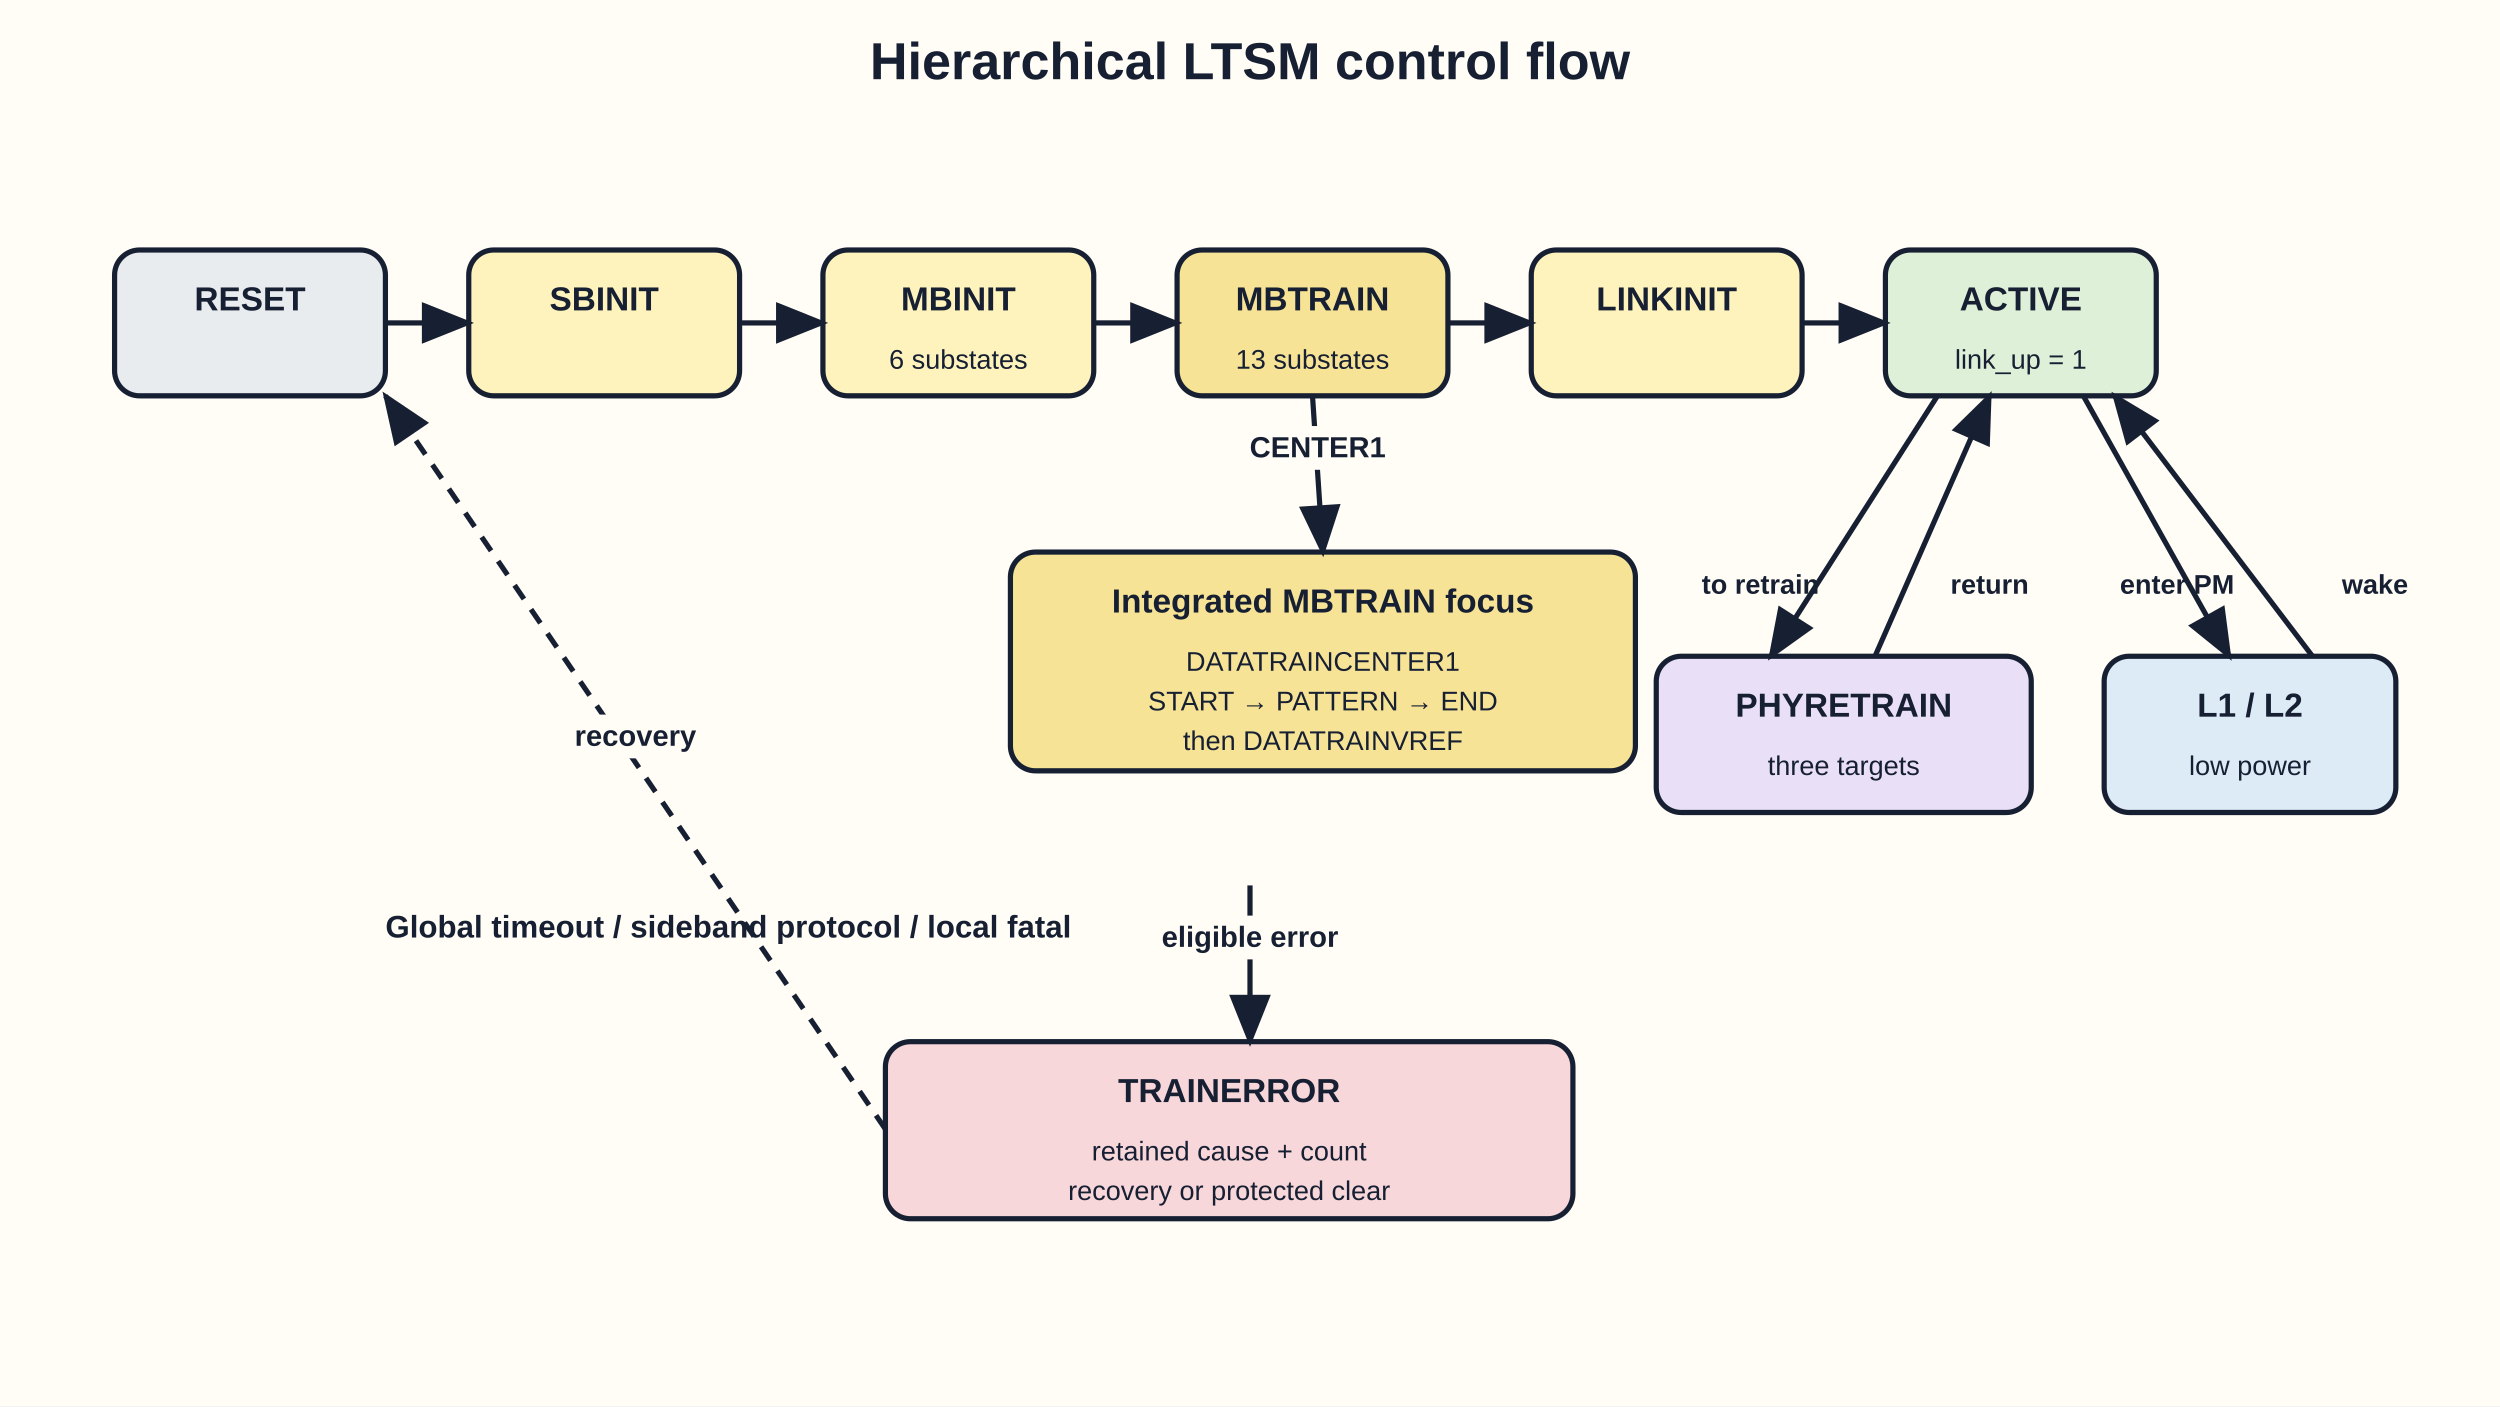
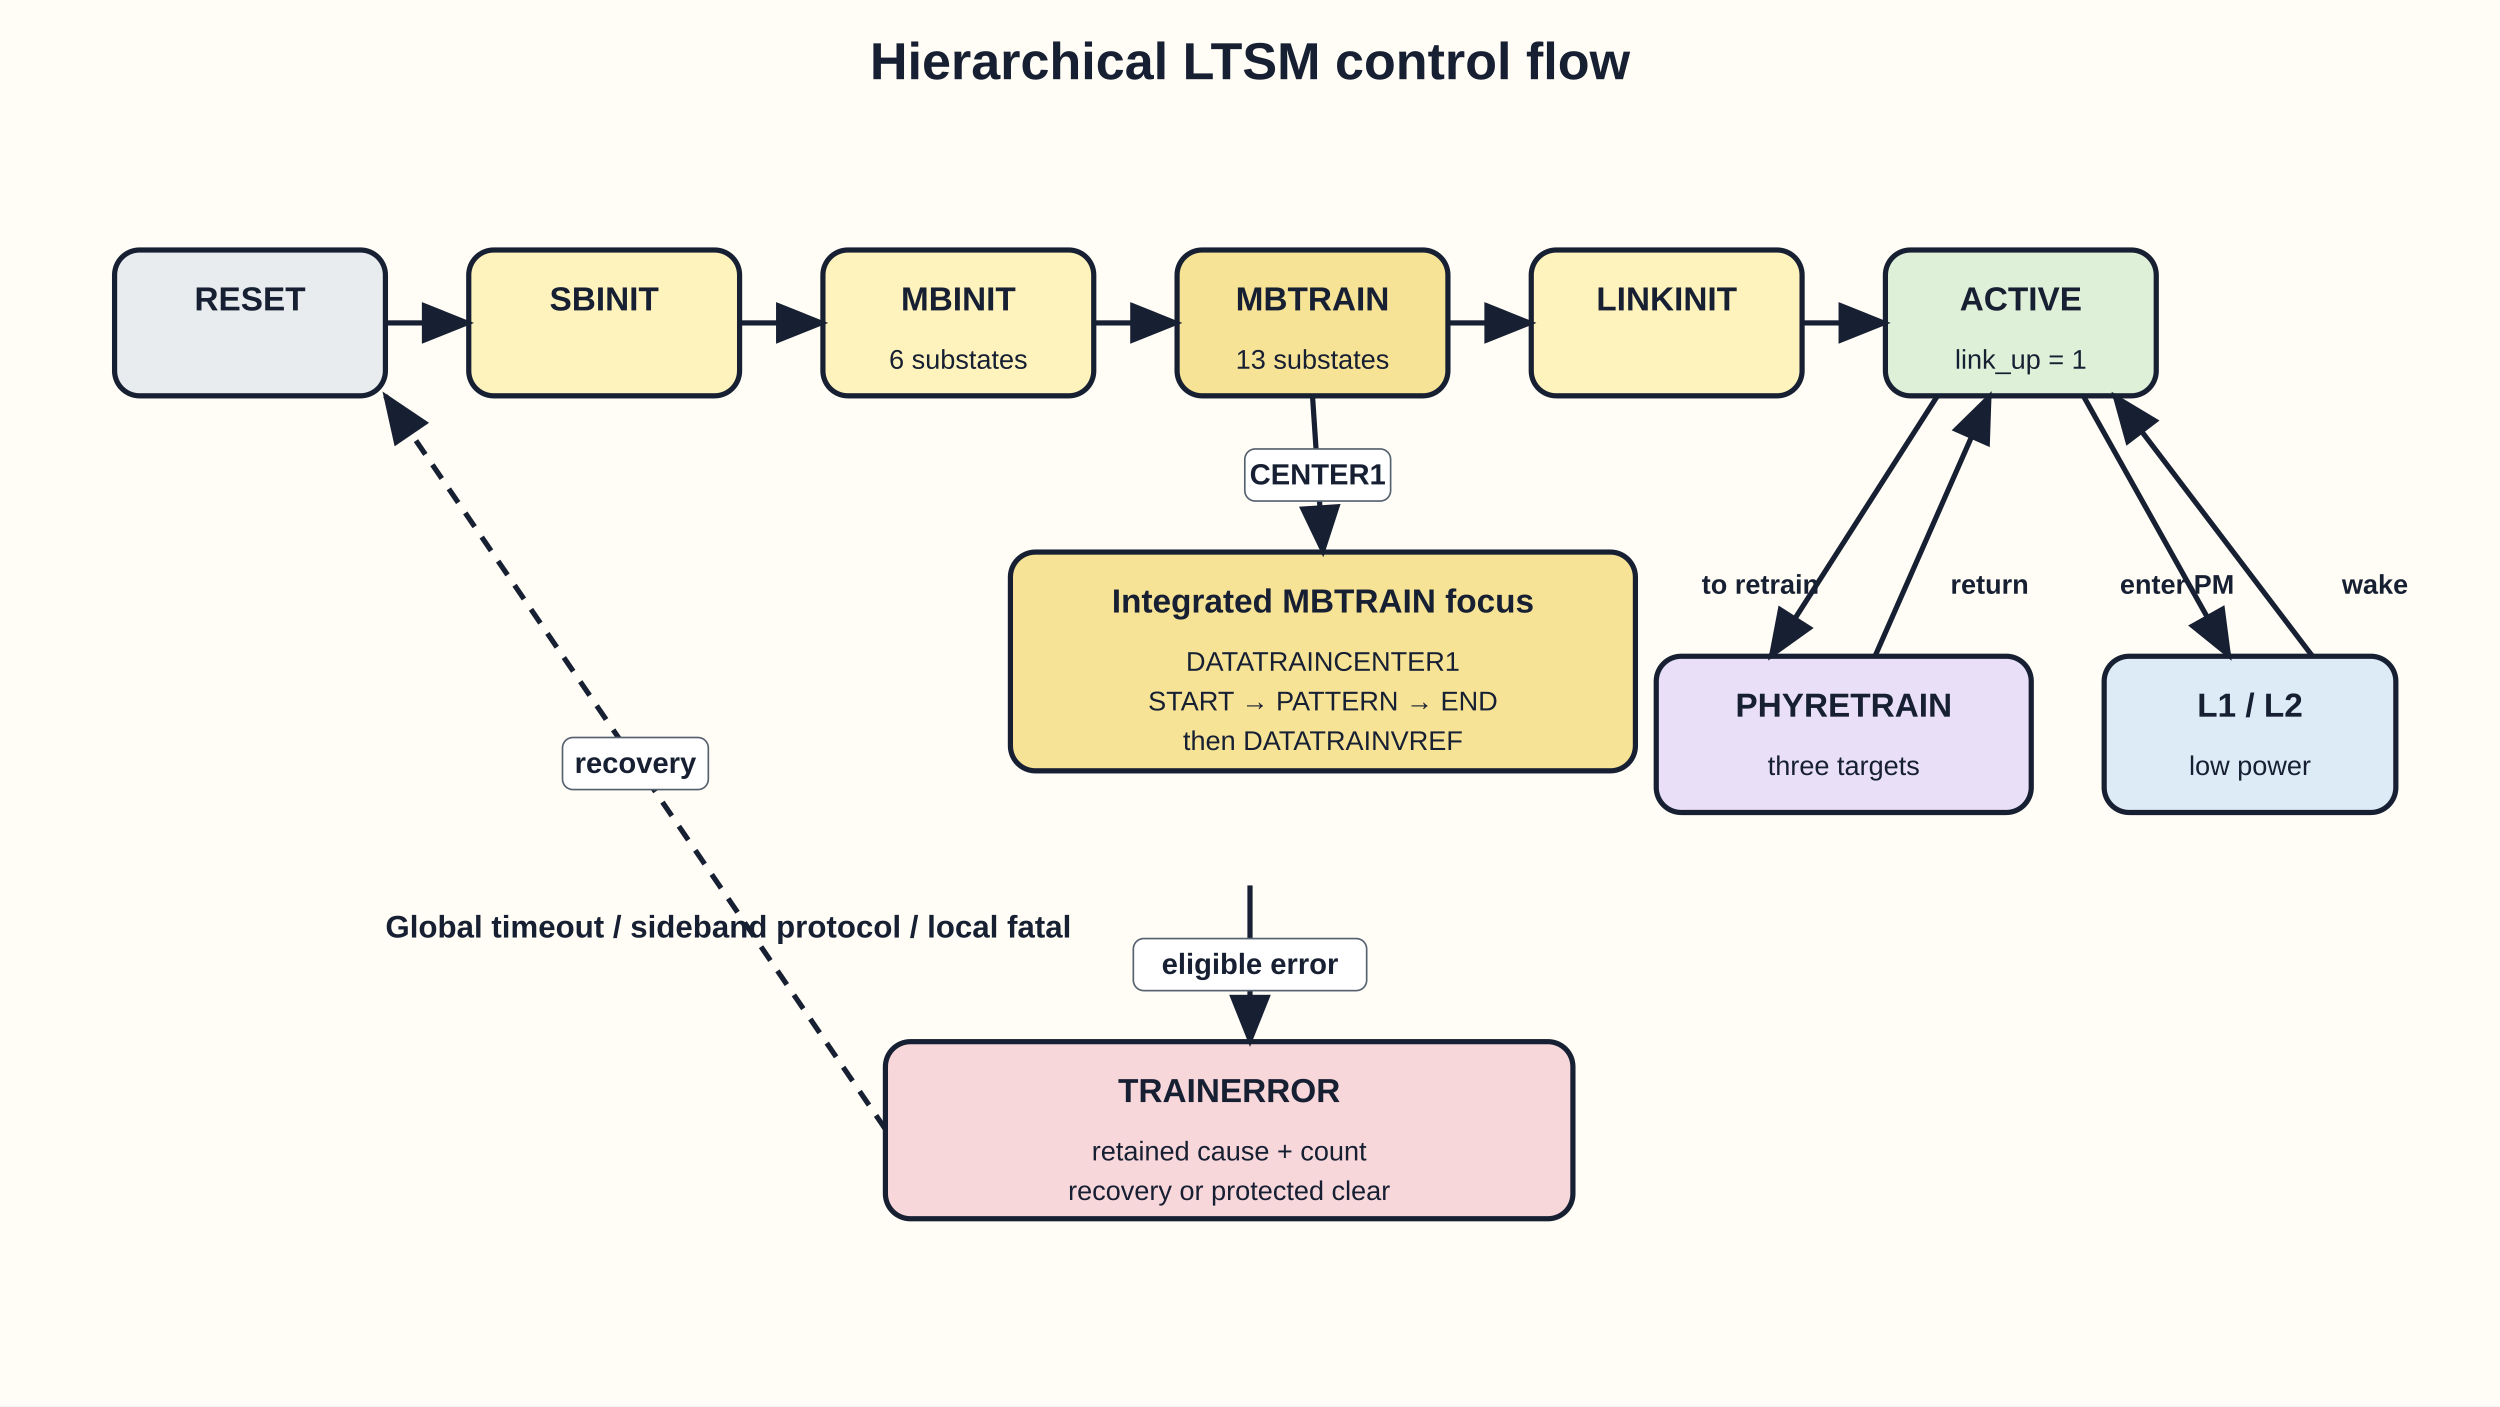
<svg xmlns="http://www.w3.org/2000/svg" width="1200" height="675" viewBox="0 0 1200 675">
  <defs>
    <marker id="arrow" markerWidth="10" markerHeight="8" refX="9" refY="4" orient="auto" markerUnits="strokeWidth">
      <path d="M0,0 L10,4 L0,8 Z" fill="#172033" />
    </marker>
  </defs>
  <rect width="1200" height="675" fill="#FFFDF5" />
  <text x="600.0" y="38" text-anchor="middle" font-family="Arial, Helvetica, sans-serif" font-size="25" font-weight="bold" fill="#172033">Hierarchical LTSM control flow</text>
  <rect x="55" y="120" width="130" height="70" rx="12" fill="#E9ECEF" stroke="#172033" stroke-width="2.5" />
  <text x="120.0" y="149" text-anchor="middle" font-family="Arial, Helvetica, sans-serif" font-size="16" font-weight="bold" fill="#172033">RESET</text>
  <rect x="225" y="120" width="130" height="70" rx="12" fill="#FFF3BD" stroke="#172033" stroke-width="2.5" />
  <text x="290.0" y="149" text-anchor="middle" font-family="Arial, Helvetica, sans-serif" font-size="16" font-weight="bold" fill="#172033">SBINIT</text>
  <rect x="395" y="120" width="130" height="70" rx="12" fill="#FFF3BD" stroke="#172033" stroke-width="2.5" />
  <text x="460.0" y="149" text-anchor="middle" font-family="Arial, Helvetica, sans-serif" font-size="16" font-weight="bold" fill="#172033">MBINIT</text>
  <text x="460.0" y="177" text-anchor="middle" font-family="Arial, Helvetica, sans-serif" font-size="13" font-weight="normal" fill="#172033">6 substates</text>
  <rect x="565" y="120" width="130" height="70" rx="12" fill="#F7E396" stroke="#172033" stroke-width="2.5" />
  <text x="630.0" y="149" text-anchor="middle" font-family="Arial, Helvetica, sans-serif" font-size="16" font-weight="bold" fill="#172033">MBTRAIN</text>
  <text x="630.0" y="177" text-anchor="middle" font-family="Arial, Helvetica, sans-serif" font-size="13" font-weight="normal" fill="#172033">13 substates</text>
  <rect x="735" y="120" width="130" height="70" rx="12" fill="#FFF3BD" stroke="#172033" stroke-width="2.5" />
  <text x="800.0" y="149" text-anchor="middle" font-family="Arial, Helvetica, sans-serif" font-size="16" font-weight="bold" fill="#172033">LINKINIT</text>
  <rect x="905" y="120" width="130" height="70" rx="12" fill="#DFF0D8" stroke="#172033" stroke-width="2.5" />
  <text x="970.0" y="149" text-anchor="middle" font-family="Arial, Helvetica, sans-serif" font-size="16" font-weight="bold" fill="#172033">ACTIVE</text>
  <text x="970.0" y="177" text-anchor="middle" font-family="Arial, Helvetica, sans-serif" font-size="13" font-weight="normal" fill="#172033">link_up = 1</text>
  <rect x="795" y="315" width="180" height="75" rx="12" fill="#E9E0F7" stroke="#172033" stroke-width="2.5" />
  <text x="885.0" y="344" text-anchor="middle" font-family="Arial, Helvetica, sans-serif" font-size="16" font-weight="bold" fill="#172033">PHYRETRAIN</text>
  <text x="885.0" y="372" text-anchor="middle" font-family="Arial, Helvetica, sans-serif" font-size="13" font-weight="normal" fill="#172033">three targets</text>
  <rect x="1010" y="315" width="140" height="75" rx="12" fill="#DDEBF7" stroke="#172033" stroke-width="2.5" />
  <text x="1080.0" y="344" text-anchor="middle" font-family="Arial, Helvetica, sans-serif" font-size="16" font-weight="bold" fill="#172033">L1 / L2</text>
  <text x="1080.0" y="372" text-anchor="middle" font-family="Arial, Helvetica, sans-serif" font-size="13" font-weight="normal" fill="#172033">low power</text>
  <rect x="425" y="500" width="330" height="85" rx="12" fill="#F8D7DA" stroke="#172033" stroke-width="2.5" />
  <text x="590.0" y="529" text-anchor="middle" font-family="Arial, Helvetica, sans-serif" font-size="16" font-weight="bold" fill="#172033">TRAINERROR</text>
  <text x="590.0" y="557" text-anchor="middle" font-family="Arial, Helvetica, sans-serif" font-size="13" font-weight="normal" fill="#172033">retained cause + count</text>
  <text x="590.0" y="576" text-anchor="middle" font-family="Arial, Helvetica, sans-serif" font-size="13" font-weight="normal" fill="#172033">recovery or protected clear</text>
  <rect x="485" y="265" width="300" height="105" rx="12" fill="#F7E396" stroke="#172033" stroke-width="2.5" />
  <text x="635.0" y="294" text-anchor="middle" font-family="Arial, Helvetica, sans-serif" font-size="16" font-weight="bold" fill="#172033">Integrated MBTRAIN focus</text>
  <text x="635.0" y="322" text-anchor="middle" font-family="Arial, Helvetica, sans-serif" font-size="13" font-weight="normal" fill="#172033">DATATRAINCENTER1</text>
  <text x="635.0" y="341" text-anchor="middle" font-family="Arial, Helvetica, sans-serif" font-size="13" font-weight="normal" fill="#172033">START → PATTERN → END</text>
  <text x="635.0" y="360" text-anchor="middle" font-family="Arial, Helvetica, sans-serif" font-size="13" font-weight="normal" fill="#172033">then DATATRAINVREF</text>
  <path d="M 185 155 L 225 155" fill="none" stroke="#172033" stroke-width="2.5" marker-end="url(#arrow)" />
  <path d="M 355 155 L 395 155" fill="none" stroke="#172033" stroke-width="2.5" marker-end="url(#arrow)" />
  <path d="M 525 155 L 565 155" fill="none" stroke="#172033" stroke-width="2.5" marker-end="url(#arrow)" />
  <path d="M 695 155 L 735 155" fill="none" stroke="#172033" stroke-width="2.5" marker-end="url(#arrow)" />
  <path d="M 865 155 L 905 155" fill="none" stroke="#172033" stroke-width="2.5" marker-end="url(#arrow)" />
  <path d="M 930 190 L 850 315" fill="none" stroke="#172033" stroke-width="2.5" marker-end="url(#arrow)" />
  <path d="M 1000 190 L 1070 315" fill="none" stroke="#172033" stroke-width="2.5" marker-end="url(#arrow)" />
  <path d="M 900 315 L 955 190" fill="none" stroke="#172033" stroke-width="2.5" marker-end="url(#arrow)" />
  <path d="M 1110 315 L 1015 190" fill="none" stroke="#172033" stroke-width="2.5" marker-end="url(#arrow)" />
  <path d="M 630 190 L 635 265" fill="none" stroke="#172033" stroke-width="2.5" marker-end="url(#arrow)" />
-   <rect x="597.5" y="204.5" width="70" height="21" fill="#FFFDF5" />
-   <text x="632.5" y="219.5" text-anchor="middle" font-family="Arial, Helvetica, sans-serif" font-size="14" font-weight="bold" fill="#172033">CENTER1</text>
+   <rect x="597.5" y="215.5" width="70" height="25" rx="5" fill="#ffffff" stroke="#56616F" stroke-width="0.8" />
+   <text x="632.5" y="232.5" text-anchor="middle" font-family="Arial, Helvetica, sans-serif" font-size="14" font-weight="bold" fill="#172033">CENTER1</text>
  <path d="M 425 542 L 185 190" fill="none" stroke="#172033" stroke-width="2.5" marker-end="url(#arrow)" stroke-dasharray="8 6" />
-   <rect x="270.0" y="343.0" width="70" height="21" fill="#FFFDF5" />
-   <text x="305.0" y="358.0" text-anchor="middle" font-family="Arial, Helvetica, sans-serif" font-size="14" font-weight="bold" fill="#172033">recovery</text>
+   <rect x="270.0" y="354.0" width="70" height="25" rx="5" fill="#ffffff" stroke="#56616F" stroke-width="0.8" />
+   <text x="305.0" y="371.0" text-anchor="middle" font-family="Arial, Helvetica, sans-serif" font-size="14" font-weight="bold" fill="#172033">recovery</text>
  <path d="M 600 425 L 600 500" fill="none" stroke="#172033" stroke-width="2.5" marker-end="url(#arrow)" />
-   <rect x="544.0" y="439.5" width="112" height="21" fill="#FFFDF5" />
-   <text x="600.0" y="454.5" text-anchor="middle" font-family="Arial, Helvetica, sans-serif" font-size="14" font-weight="bold" fill="#172033">eligible error</text>
+   <rect x="544.0" y="450.5" width="112" height="25" rx="5" fill="#ffffff" stroke="#56616F" stroke-width="0.8" />
+   <text x="600.0" y="467.5" text-anchor="middle" font-family="Arial, Helvetica, sans-serif" font-size="14" font-weight="bold" fill="#172033">eligible error</text>
  <text x="185" y="450" text-anchor="start" font-family="Arial, Helvetica, sans-serif" font-size="15" font-weight="bold" fill="#172033">Global timeout / sideband protocol / local fatal</text>
  <text x="845" y="285" text-anchor="middle" font-family="Arial, Helvetica, sans-serif" font-size="13" font-weight="bold" fill="#172033">to retrain</text>
  <text x="955" y="285" text-anchor="middle" font-family="Arial, Helvetica, sans-serif" font-size="13" font-weight="bold" fill="#172033">return</text>
  <text x="1045" y="285" text-anchor="middle" font-family="Arial, Helvetica, sans-serif" font-size="13" font-weight="bold" fill="#172033">enter PM</text>
  <text x="1140" y="285" text-anchor="middle" font-family="Arial, Helvetica, sans-serif" font-size="13" font-weight="bold" fill="#172033">wake</text>
</svg>
